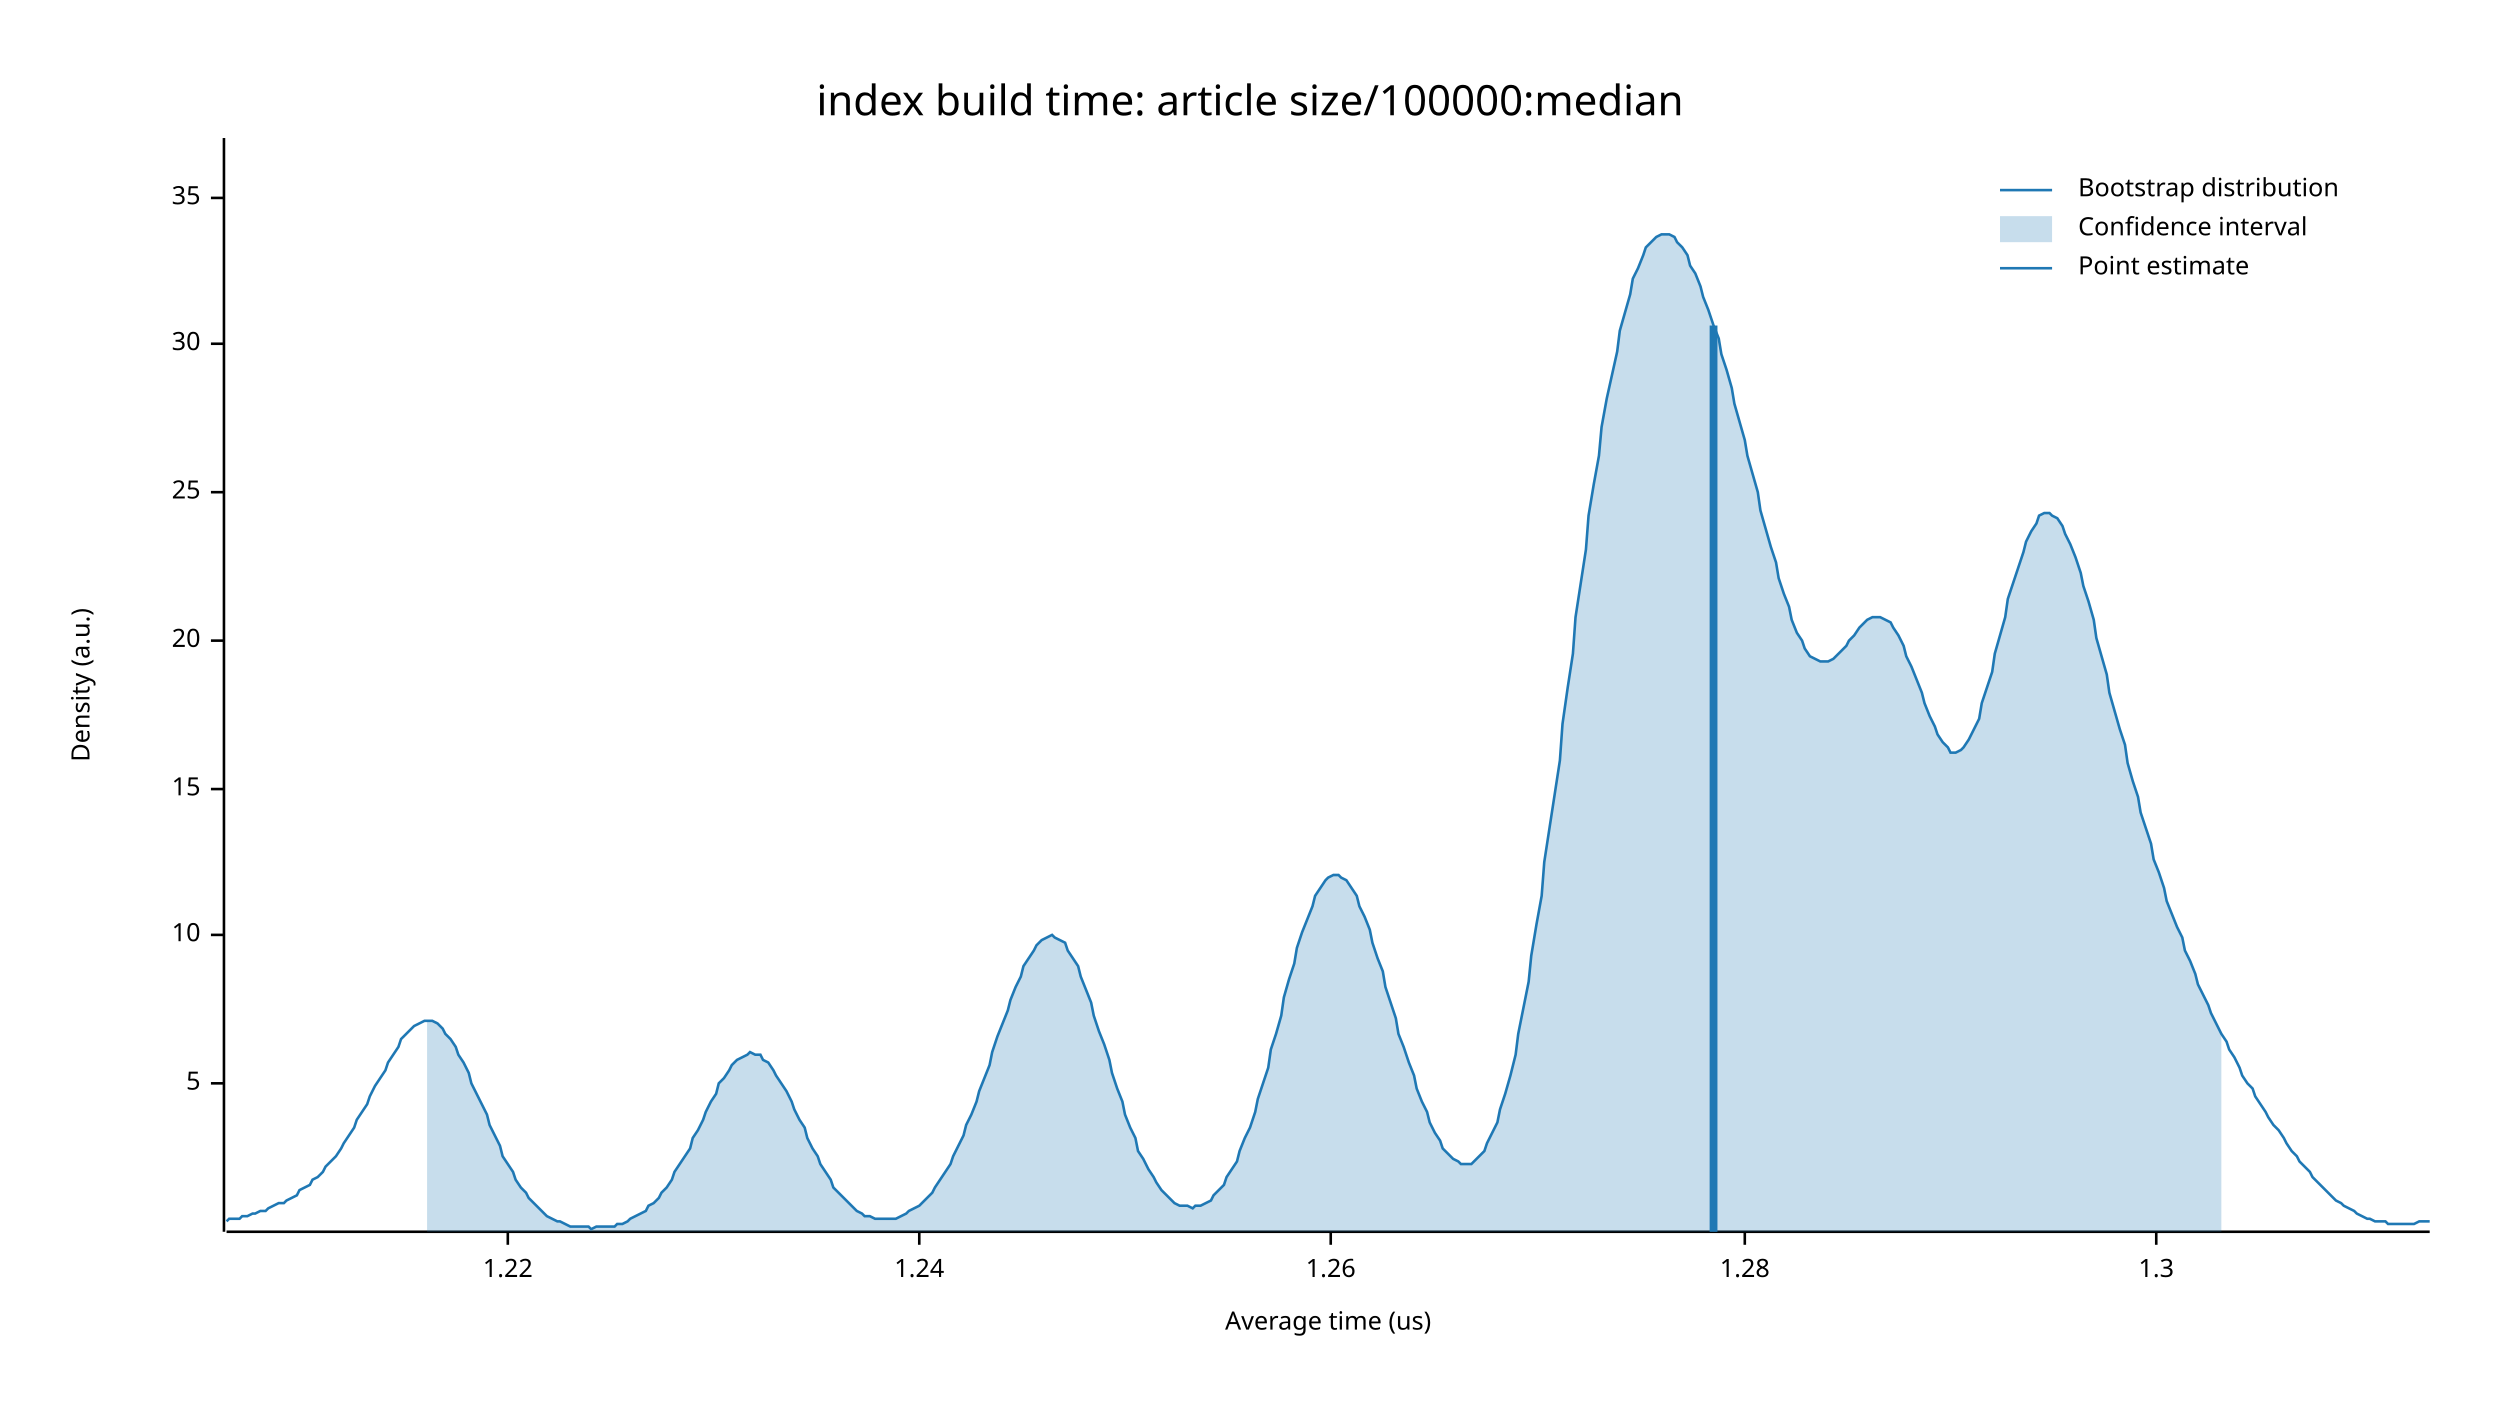
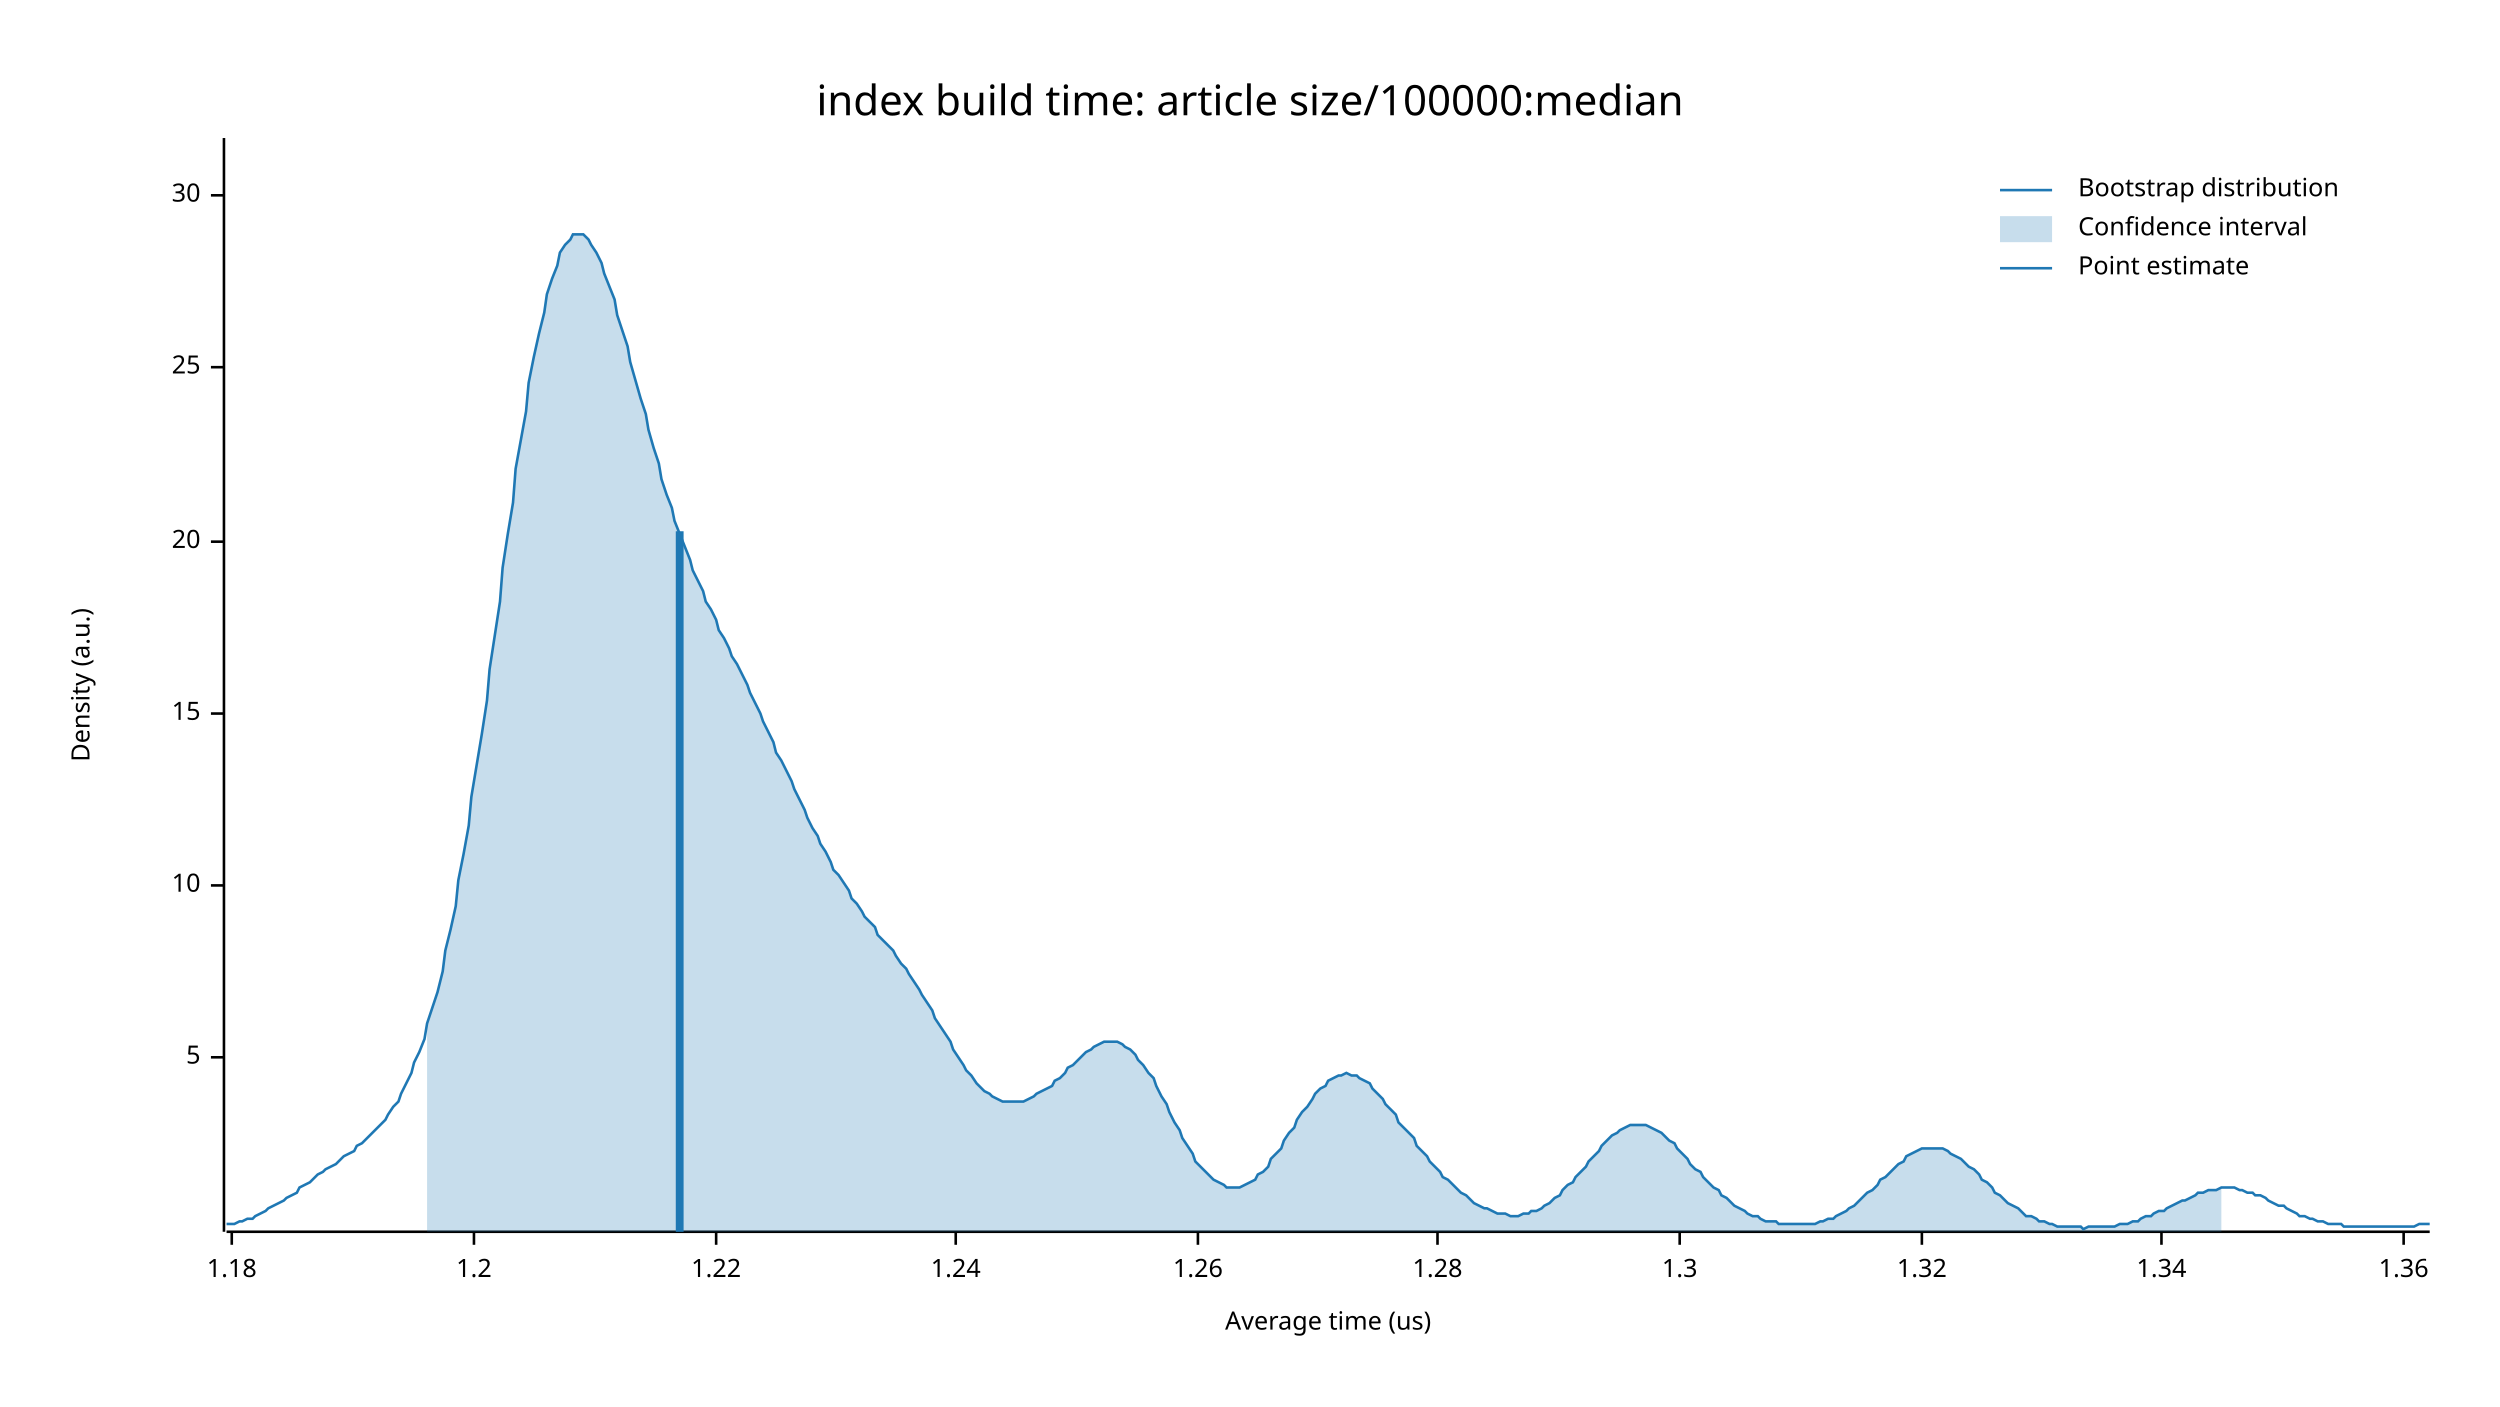
<svg xmlns="http://www.w3.org/2000/svg" width="960" height="540" viewBox="0 0 960 540">
  <text x="480" y="32" dy="0.76em" text-anchor="middle" font-family="sans-serif" font-size="16.129" opacity="1" fill="#000000">
index build time: article size/100000:median
</text>
  <text x="27" y="263" dy="0.76em" text-anchor="middle" font-family="sans-serif" font-size="9.677" opacity="1" fill="#000000" transform="rotate(270, 27, 263)">
Density (a.u.)
</text>
  <text x="510" y="513" dy="-0.5ex" text-anchor="middle" font-family="sans-serif" font-size="9.677" opacity="1" fill="#000000">
Average time (us)
</text>
  <polyline fill="none" opacity="1" stroke="#000000" stroke-width="1" points="86,53 86,473 " />
-   <text x="77" y="416" dy="0.5ex" text-anchor="end" font-family="sans-serif" font-size="9.677" opacity="1" fill="#000000">
+   <text x="77" y="406" dy="0.5ex" text-anchor="end" font-family="sans-serif" font-size="9.677" opacity="1" fill="#000000">
5
</text>
-   <polyline fill="none" opacity="1" stroke="#000000" stroke-width="1" points="81,416 86,416 " />
-   <text x="77" y="359" dy="0.5ex" text-anchor="end" font-family="sans-serif" font-size="9.677" opacity="1" fill="#000000">
+   <polyline fill="none" opacity="1" stroke="#000000" stroke-width="1" points="81,406 86,406 " />
+   <text x="77" y="340" dy="0.5ex" text-anchor="end" font-family="sans-serif" font-size="9.677" opacity="1" fill="#000000">
10
</text>
-   <polyline fill="none" opacity="1" stroke="#000000" stroke-width="1" points="81,359 86,359 " />
-   <text x="77" y="303" dy="0.5ex" text-anchor="end" font-family="sans-serif" font-size="9.677" opacity="1" fill="#000000">
+   <polyline fill="none" opacity="1" stroke="#000000" stroke-width="1" points="81,340 86,340 " />
+   <text x="77" y="274" dy="0.5ex" text-anchor="end" font-family="sans-serif" font-size="9.677" opacity="1" fill="#000000">
15
</text>
-   <polyline fill="none" opacity="1" stroke="#000000" stroke-width="1" points="81,303 86,303 " />
-   <text x="77" y="246" dy="0.5ex" text-anchor="end" font-family="sans-serif" font-size="9.677" opacity="1" fill="#000000">
+   <polyline fill="none" opacity="1" stroke="#000000" stroke-width="1" points="81,274 86,274 " />
+   <text x="77" y="208" dy="0.5ex" text-anchor="end" font-family="sans-serif" font-size="9.677" opacity="1" fill="#000000">
20
</text>
-   <polyline fill="none" opacity="1" stroke="#000000" stroke-width="1" points="81,246 86,246 " />
-   <text x="77" y="189" dy="0.5ex" text-anchor="end" font-family="sans-serif" font-size="9.677" opacity="1" fill="#000000">
+   <polyline fill="none" opacity="1" stroke="#000000" stroke-width="1" points="81,208 86,208 " />
+   <text x="77" y="141" dy="0.5ex" text-anchor="end" font-family="sans-serif" font-size="9.677" opacity="1" fill="#000000">
25
</text>
-   <polyline fill="none" opacity="1" stroke="#000000" stroke-width="1" points="81,189 86,189 " />
-   <text x="77" y="132" dy="0.5ex" text-anchor="end" font-family="sans-serif" font-size="9.677" opacity="1" fill="#000000">
+   <polyline fill="none" opacity="1" stroke="#000000" stroke-width="1" points="81,141 86,141 " />
+   <text x="77" y="75" dy="0.5ex" text-anchor="end" font-family="sans-serif" font-size="9.677" opacity="1" fill="#000000">
30
</text>
-   <polyline fill="none" opacity="1" stroke="#000000" stroke-width="1" points="81,132 86,132 " />
-   <text x="77" y="76" dy="0.5ex" text-anchor="end" font-family="sans-serif" font-size="9.677" opacity="1" fill="#000000">
- 35
+   <polyline fill="none" opacity="1" stroke="#000000" stroke-width="1" points="81,75 86,75 " />
+   <polyline fill="none" opacity="1" stroke="#000000" stroke-width="1" points="87,473 933,473 " />
+   <text x="89" y="483" dy="0.76em" text-anchor="middle" font-family="sans-serif" font-size="9.677" opacity="1" fill="#000000">
+ 1.18
</text>
-   <polyline fill="none" opacity="1" stroke="#000000" stroke-width="1" points="81,76 86,76 " />
-   <polyline fill="none" opacity="1" stroke="#000000" stroke-width="1" points="87,473 933,473 " />
-   <text x="195" y="483" dy="0.76em" text-anchor="middle" font-family="sans-serif" font-size="9.677" opacity="1" fill="#000000">
+   <polyline fill="none" opacity="1" stroke="#000000" stroke-width="1" points="89,473 89,478 " />
+   <text x="182" y="483" dy="0.76em" text-anchor="middle" font-family="sans-serif" font-size="9.677" opacity="1" fill="#000000">
+ 1.2
+ </text>
+   <polyline fill="none" opacity="1" stroke="#000000" stroke-width="1" points="182,473 182,478 " />
+   <text x="275" y="483" dy="0.76em" text-anchor="middle" font-family="sans-serif" font-size="9.677" opacity="1" fill="#000000">
1.22
</text>
-   <polyline fill="none" opacity="1" stroke="#000000" stroke-width="1" points="195,473 195,478 " />
-   <text x="353" y="483" dy="0.76em" text-anchor="middle" font-family="sans-serif" font-size="9.677" opacity="1" fill="#000000">
+   <polyline fill="none" opacity="1" stroke="#000000" stroke-width="1" points="275,473 275,478 " />
+   <text x="367" y="483" dy="0.76em" text-anchor="middle" font-family="sans-serif" font-size="9.677" opacity="1" fill="#000000">
1.24
</text>
-   <polyline fill="none" opacity="1" stroke="#000000" stroke-width="1" points="353,473 353,478 " />
-   <text x="511" y="483" dy="0.76em" text-anchor="middle" font-family="sans-serif" font-size="9.677" opacity="1" fill="#000000">
+   <polyline fill="none" opacity="1" stroke="#000000" stroke-width="1" points="367,473 367,478 " />
+   <text x="460" y="483" dy="0.76em" text-anchor="middle" font-family="sans-serif" font-size="9.677" opacity="1" fill="#000000">
1.26
</text>
-   <polyline fill="none" opacity="1" stroke="#000000" stroke-width="1" points="511,473 511,478 " />
-   <text x="670" y="483" dy="0.76em" text-anchor="middle" font-family="sans-serif" font-size="9.677" opacity="1" fill="#000000">
+   <polyline fill="none" opacity="1" stroke="#000000" stroke-width="1" points="460,473 460,478 " />
+   <text x="552" y="483" dy="0.76em" text-anchor="middle" font-family="sans-serif" font-size="9.677" opacity="1" fill="#000000">
1.28
</text>
-   <polyline fill="none" opacity="1" stroke="#000000" stroke-width="1" points="670,473 670,478 " />
-   <text x="828" y="483" dy="0.76em" text-anchor="middle" font-family="sans-serif" font-size="9.677" opacity="1" fill="#000000">
+   <polyline fill="none" opacity="1" stroke="#000000" stroke-width="1" points="552,473 552,478 " />
+   <text x="645" y="483" dy="0.76em" text-anchor="middle" font-family="sans-serif" font-size="9.677" opacity="1" fill="#000000">
1.3
</text>
-   <polyline fill="none" opacity="1" stroke="#000000" stroke-width="1" points="828,473 828,478 " />
-   <polyline fill="none" opacity="1" stroke="#1F78B4" stroke-width="1" points="87,469 88,468 90,468 92,468 93,467 95,467 97,466 98,466 100,465 102,465 103,464 105,463 107,462 109,462 110,461 112,460 114,459 115,457 117,456 119,455 120,453 122,452 124,450 125,448 127,446 129,444 131,441 132,439 134,436 136,433 137,430 139,427 141,424 142,421 144,417 146,414 148,411 149,408 151,405 153,402 154,399 156,397 158,395 159,394 161,393 163,392 164,392 166,392 168,393 170,395 171,397 173,399 175,402 176,405 178,408 180,412 181,416 183,420 185,424 187,428 188,432 190,436 192,440 193,444 195,447 197,450 198,453 200,456 202,458 203,460 205,462 207,464 209,466 210,467 212,468 214,469 215,469 217,470 219,471 220,471 222,471 224,471 226,471 227,472 229,471 231,471 232,471 234,471 236,471 237,470 239,470 241,469 242,468 244,467 246,466 248,465 249,463 251,462 253,460 254,458 256,456 258,453 259,450 261,447 263,444 265,441 266,437 268,434 270,430 271,427 273,423 275,420 276,416 278,414 280,411 281,409 283,407 285,406 287,405 288,404 290,405 292,405 293,407 295,408 297,411 298,413 300,416 302,419 304,423 305,426 307,430 309,433 310,437 312,441 314,444 315,447 317,450 319,453 320,456 322,458 324,460 326,462 327,463 329,465 331,466 332,467 334,467 336,468 337,468 339,468 341,468 343,468 344,468 346,467 348,466 349,465 351,464 353,463 354,462 356,460 358,458 359,456 361,453 363,450 365,447 366,444 368,440 370,436 371,432 373,428 375,423 376,419 378,414 380,409 381,404 383,398 385,393 387,388 388,384 390,379 392,375 393,371 395,368 397,365 398,363 400,361 402,360 404,359 405,360 407,361 409,362 410,365 412,368 414,371 415,375 417,380 419,385 420,390 422,396 424,401 426,407 427,412 429,418 431,423 432,428 434,433 436,437 437,442 439,445 441,449 443,452 444,454 446,457 448,459 449,460 451,462 453,463 454,463 456,463 458,464 459,463 461,463 463,462 465,461 466,459 468,457 470,455 471,452 473,449 475,446 476,442 478,437 480,433 482,427 483,422 485,416 487,410 488,403 490,397 492,390 493,383 495,376 497,370 498,364 500,358 502,353 504,348 505,344 507,341 509,338 510,337 512,336 514,336 515,337 517,338 519,341 521,344 522,348 524,352 526,357 527,362 529,368 531,373 532,379 534,385 536,391 537,397 539,402 541,408 543,413 544,418 546,423 548,427 549,431 551,435 553,438 554,441 556,443 558,445 560,446 561,447 563,447 565,447 566,446 568,444 570,442 571,439 573,435 575,431 576,426 578,420 580,413 582,405 583,397 585,387 587,377 588,367 590,355 592,344 593,331 595,318 597,305 599,292 600,278 602,264 604,251 605,237 607,224 609,211 610,198 612,186 614,175 615,164 617,153 619,144 621,135 622,127 624,120 626,113 627,107 629,103 631,98 632,95 634,93 636,91 638,90 639,90 641,90 643,91 644,93 646,95 648,98 649,102 651,105 653,110 654,114 656,119 658,125 660,130 661,136 663,142 665,149 666,155 668,162 670,169 671,175 673,182 675,189 676,196 678,203 680,210 682,216 683,222 685,228 687,233 688,238 690,243 692,246 693,249 695,252 697,253 699,254 700,254 702,254 704,253 705,252 707,250 709,248 710,246 712,244 714,241 715,240 717,238 719,237 721,237 722,237 724,238 726,239 727,241 729,244 731,248 732,252 734,256 736,261 738,266 739,270 741,275 743,279 744,282 746,285 748,287 749,289 751,289 753,288 754,287 756,284 758,280 760,276 761,270 763,264 765,258 766,251 768,244 770,237 771,230 773,224 775,218 777,212 778,208 780,204 782,201 783,198 785,197 787,197 788,198 790,199 792,202 793,205 795,209 797,214 799,220 800,225 802,231 804,238 805,245 807,252 809,259 810,266 812,273 814,280 816,286 817,293 819,300 821,306 822,312 824,318 826,324 827,330 829,335 831,341 832,346 834,351 836,356 838,360 839,365 841,369 843,374 844,378 846,382 848,386 849,389 851,393 853,397 855,400 856,403 858,406 860,410 861,413 863,416 865,418 866,421 868,424 870,427 871,429 873,432 875,434 877,437 878,439 880,442 882,444 883,446 885,448 887,450 888,452 890,454 892,456 894,458 895,459 897,461 899,462 900,463 902,464 904,465 905,466 907,467 909,468 910,468 912,469 914,469 916,469 917,470 919,470 921,470 922,470 924,470 926,470 927,470 929,469 931,469 933,469 " />
-   <polygon opacity="0.25" fill="#1F78B4" points="164,392 166,392 168,393 170,395 171,397 173,399 175,402 176,405 178,408 180,412 181,416 183,420 185,424 187,428 188,432 190,436 192,440 193,444 195,447 197,450 198,453 200,456 202,458 203,460 205,462 207,464 209,466 210,467 212,468 214,469 215,469 217,470 219,471 220,471 222,471 224,471 226,471 227,472 229,471 231,471 232,471 234,471 236,471 237,470 239,470 241,469 242,468 244,467 246,466 248,465 249,463 251,462 253,460 254,458 256,456 258,453 259,450 261,447 263,444 265,441 266,437 268,434 270,430 271,427 273,423 275,420 276,416 278,414 280,411 281,409 283,407 285,406 287,405 288,404 290,405 292,405 293,407 295,408 297,411 298,413 300,416 302,419 304,423 305,426 307,430 309,433 310,437 312,441 314,444 315,447 317,450 319,453 320,456 322,458 324,460 326,462 327,463 329,465 331,466 332,467 334,467 336,468 337,468 339,468 341,468 343,468 344,468 346,467 348,466 349,465 351,464 353,463 354,462 356,460 358,458 359,456 361,453 363,450 365,447 366,444 368,440 370,436 371,432 373,428 375,423 376,419 378,414 380,409 381,404 383,398 385,393 387,388 388,384 390,379 392,375 393,371 395,368 397,365 398,363 400,361 402,360 404,359 405,360 407,361 409,362 410,365 412,368 414,371 415,375 417,380 419,385 420,390 422,396 424,401 426,407 427,412 429,418 431,423 432,428 434,433 436,437 437,442 439,445 441,449 443,452 444,454 446,457 448,459 449,460 451,462 453,463 454,463 456,463 458,464 459,463 461,463 463,462 465,461 466,459 468,457 470,455 471,452 473,449 475,446 476,442 478,437 480,433 482,427 483,422 485,416 487,410 488,403 490,397 492,390 493,383 495,376 497,370 498,364 500,358 502,353 504,348 505,344 507,341 509,338 510,337 512,336 514,336 515,337 517,338 519,341 521,344 522,348 524,352 526,357 527,362 529,368 531,373 532,379 534,385 536,391 537,397 539,402 541,408 543,413 544,418 546,423 548,427 549,431 551,435 553,438 554,441 556,443 558,445 560,446 561,447 563,447 565,447 566,446 568,444 570,442 571,439 573,435 575,431 576,426 578,420 580,413 582,405 583,397 585,387 587,377 588,367 590,355 592,344 593,331 595,318 597,305 599,292 600,278 602,264 604,251 605,237 607,224 609,211 610,198 612,186 614,175 615,164 617,153 619,144 621,135 622,127 624,120 626,113 627,107 629,103 631,98 632,95 634,93 636,91 638,90 639,90 641,90 643,91 644,93 646,95 648,98 649,102 651,105 653,110 654,114 656,119 658,125 660,130 661,136 663,142 665,149 666,155 668,162 670,169 671,175 673,182 675,189 676,196 678,203 680,210 682,216 683,222 685,228 687,233 688,238 690,243 692,246 693,249 695,252 697,253 699,254 700,254 702,254 704,253 705,252 707,250 709,248 710,246 712,244 714,241 715,240 717,238 719,237 721,237 722,237 724,238 726,239 727,241 729,244 731,248 732,252 734,256 736,261 738,266 739,270 741,275 743,279 744,282 746,285 748,287 749,289 751,289 753,288 754,287 756,284 758,280 760,276 761,270 763,264 765,258 766,251 768,244 770,237 771,230 773,224 775,218 777,212 778,208 780,204 782,201 783,198 785,197 787,197 788,198 790,199 792,202 793,205 795,209 797,214 799,220 800,225 802,231 804,238 805,245 807,252 809,259 810,266 812,273 814,280 816,286 817,293 819,300 821,306 822,312 824,318 826,324 827,330 829,335 831,341 832,346 834,351 836,356 838,360 839,365 841,369 843,374 844,378 846,382 848,386 849,389 851,393 853,397 853,473 164,473 " />
-   <polyline fill="none" opacity="1" stroke="#1F78B4" stroke-width="3" points="658,473 658,125 " />
+   <polyline fill="none" opacity="1" stroke="#000000" stroke-width="1" points="645,473 645,478 " />
+   <text x="738" y="483" dy="0.76em" text-anchor="middle" font-family="sans-serif" font-size="9.677" opacity="1" fill="#000000">
+ 1.32
+ </text>
+   <polyline fill="none" opacity="1" stroke="#000000" stroke-width="1" points="738,473 738,478 " />
+   <text x="830" y="483" dy="0.76em" text-anchor="middle" font-family="sans-serif" font-size="9.677" opacity="1" fill="#000000">
+ 1.34
+ </text>
+   <polyline fill="none" opacity="1" stroke="#000000" stroke-width="1" points="830,473 830,478 " />
+   <text x="923" y="483" dy="0.76em" text-anchor="middle" font-family="sans-serif" font-size="9.677" opacity="1" fill="#000000">
+ 1.36
+ </text>
+   <polyline fill="none" opacity="1" stroke="#000000" stroke-width="1" points="923,473 923,478 " />
+   <polyline fill="none" opacity="1" stroke="#1F78B4" stroke-width="1" points="87,470 88,470 90,470 92,469 93,469 95,468 97,468 98,467 100,466 102,465 103,464 105,463 107,462 109,461 110,460 112,459 114,458 115,456 117,455 119,454 120,453 122,451 124,450 125,449 127,448 129,447 131,445 132,444 134,443 136,442 137,440 139,439 141,437 142,436 144,434 146,432 148,430 149,428 151,425 153,423 154,420 156,416 158,412 159,408 161,404 163,399 164,393 166,387 168,381 170,373 171,365 173,357 175,348 176,338 178,328 180,317 181,306 183,294 185,282 187,269 188,257 190,244 192,231 193,218 195,205 197,193 198,180 200,169 202,158 203,147 205,137 207,128 209,120 210,113 212,107 214,102 215,97 217,94 219,92 220,90 222,90 224,90 226,92 227,94 229,97 231,101 232,105 234,110 236,115 237,121 239,127 241,133 242,139 244,146 246,153 248,159 249,165 251,172 253,178 254,184 256,190 258,195 259,200 261,205 263,210 265,215 266,219 268,223 270,227 271,231 273,234 275,238 276,242 278,245 280,249 281,252 283,255 285,259 287,263 288,266 290,270 292,274 293,277 295,281 297,285 298,289 300,292 302,296 304,300 305,303 307,307 309,311 310,314 312,318 314,321 315,324 317,327 319,331 320,334 322,336 324,339 326,342 327,345 329,347 331,350 332,352 334,354 336,356 337,359 339,361 341,363 343,365 344,367 346,370 348,372 349,374 351,377 353,380 354,382 356,385 358,388 359,391 361,394 363,397 365,400 366,403 368,406 370,409 371,411 373,413 375,416 376,417 378,419 380,420 381,421 383,422 385,423 387,423 388,423 390,423 392,423 393,423 395,422 397,421 398,420 400,419 402,418 404,417 405,415 407,414 409,412 410,410 412,409 414,407 415,406 417,404 419,403 420,402 422,401 424,400 426,400 427,400 429,400 431,401 432,402 434,403 436,405 437,407 439,409 441,412 443,414 444,417 446,421 448,424 449,427 451,431 453,434 454,437 456,440 458,443 459,446 461,448 463,450 465,452 466,453 468,454 470,455 471,456 473,456 475,456 476,456 478,455 480,454 482,453 483,451 485,450 487,448 488,445 490,443 492,441 493,438 495,435 497,433 498,430 500,427 502,425 504,422 505,420 507,418 509,417 510,415 512,414 514,413 515,413 517,412 519,413 521,413 522,414 524,415 526,416 527,418 529,420 531,422 532,424 534,426 536,428 537,431 539,433 541,435 543,437 544,440 546,442 548,444 549,446 551,448 553,450 554,452 556,453 558,455 560,457 561,458 563,459 565,461 566,462 568,463 570,464 571,464 573,465 575,466 576,466 578,466 580,467 582,467 583,467 585,466 587,466 588,465 590,465 592,464 593,463 595,462 597,460 599,459 600,457 602,455 604,454 605,452 607,450 609,448 610,446 612,444 614,442 615,440 617,438 619,436 621,435 622,434 624,433 626,432 627,432 629,432 631,432 632,432 634,433 636,434 638,435 639,436 641,438 643,439 644,441 646,443 648,445 649,447 651,449 653,450 654,452 656,454 658,456 660,457 661,459 663,460 665,462 666,463 668,464 670,465 671,466 673,467 675,467 676,468 678,469 680,469 682,469 683,470 685,470 687,470 688,470 690,470 692,470 693,470 695,470 697,470 699,469 700,469 702,468 704,468 705,467 707,466 709,465 710,464 712,463 714,461 715,460 717,458 719,457 721,455 722,453 724,452 726,450 727,449 729,447 731,446 732,444 734,443 736,442 738,441 739,441 741,441 743,441 744,441 746,441 748,442 749,443 751,444 753,445 754,446 756,448 758,449 760,451 761,453 763,454 765,456 766,458 768,459 770,461 771,462 773,463 775,464 777,466 778,467 780,467 782,468 783,469 785,469 787,470 788,470 790,471 792,471 793,471 795,471 797,471 799,471 800,472 802,471 804,471 805,471 807,471 809,471 810,471 812,471 814,470 816,470 817,470 819,469 821,469 822,468 824,467 826,467 827,466 829,465 831,465 832,464 834,463 836,462 838,461 839,461 841,460 843,459 844,458 846,458 848,457 849,457 851,457 853,456 855,456 856,456 858,456 860,457 861,457 863,458 865,458 866,459 868,459 870,460 871,461 873,462 875,463 877,463 878,464 880,465 882,466 883,467 885,467 887,468 888,468 890,469 892,469 894,470 895,470 897,470 899,470 900,471 902,471 904,471 905,471 907,471 909,471 910,471 912,471 914,471 916,471 917,471 919,471 921,471 922,471 924,471 926,471 927,471 929,470 931,470 933,470 " />
+   <polygon opacity="0.25" fill="#1F78B4" points="164,393 166,387 168,381 170,373 171,365 173,357 175,348 176,338 178,328 180,317 181,306 183,294 185,282 187,269 188,257 190,244 192,231 193,218 195,205 197,193 198,180 200,169 202,158 203,147 205,137 207,128 209,120 210,113 212,107 214,102 215,97 217,94 219,92 220,90 222,90 224,90 226,92 227,94 229,97 231,101 232,105 234,110 236,115 237,121 239,127 241,133 242,139 244,146 246,153 248,159 249,165 251,172 253,178 254,184 256,190 258,195 259,200 261,205 263,210 265,215 266,219 268,223 270,227 271,231 273,234 275,238 276,242 278,245 280,249 281,252 283,255 285,259 287,263 288,266 290,270 292,274 293,277 295,281 297,285 298,289 300,292 302,296 304,300 305,303 307,307 309,311 310,314 312,318 314,321 315,324 317,327 319,331 320,334 322,336 324,339 326,342 327,345 329,347 331,350 332,352 334,354 336,356 337,359 339,361 341,363 343,365 344,367 346,370 348,372 349,374 351,377 353,380 354,382 356,385 358,388 359,391 361,394 363,397 365,400 366,403 368,406 370,409 371,411 373,413 375,416 376,417 378,419 380,420 381,421 383,422 385,423 387,423 388,423 390,423 392,423 393,423 395,422 397,421 398,420 400,419 402,418 404,417 405,415 407,414 409,412 410,410 412,409 414,407 415,406 417,404 419,403 420,402 422,401 424,400 426,400 427,400 429,400 431,401 432,402 434,403 436,405 437,407 439,409 441,412 443,414 444,417 446,421 448,424 449,427 451,431 453,434 454,437 456,440 458,443 459,446 461,448 463,450 465,452 466,453 468,454 470,455 471,456 473,456 475,456 476,456 478,455 480,454 482,453 483,451 485,450 487,448 488,445 490,443 492,441 493,438 495,435 497,433 498,430 500,427 502,425 504,422 505,420 507,418 509,417 510,415 512,414 514,413 515,413 517,412 519,413 521,413 522,414 524,415 526,416 527,418 529,420 531,422 532,424 534,426 536,428 537,431 539,433 541,435 543,437 544,440 546,442 548,444 549,446 551,448 553,450 554,452 556,453 558,455 560,457 561,458 563,459 565,461 566,462 568,463 570,464 571,464 573,465 575,466 576,466 578,466 580,467 582,467 583,467 585,466 587,466 588,465 590,465 592,464 593,463 595,462 597,460 599,459 600,457 602,455 604,454 605,452 607,450 609,448 610,446 612,444 614,442 615,440 617,438 619,436 621,435 622,434 624,433 626,432 627,432 629,432 631,432 632,432 634,433 636,434 638,435 639,436 641,438 643,439 644,441 646,443 648,445 649,447 651,449 653,450 654,452 656,454 658,456 660,457 661,459 663,460 665,462 666,463 668,464 670,465 671,466 673,467 675,467 676,468 678,469 680,469 682,469 683,470 685,470 687,470 688,470 690,470 692,470 693,470 695,470 697,470 699,469 700,469 702,468 704,468 705,467 707,466 709,465 710,464 712,463 714,461 715,460 717,458 719,457 721,455 722,453 724,452 726,450 727,449 729,447 731,446 732,444 734,443 736,442 738,441 739,441 741,441 743,441 744,441 746,441 748,442 749,443 751,444 753,445 754,446 756,448 758,449 760,451 761,453 763,454 765,456 766,458 768,459 770,461 771,462 773,463 775,464 777,466 778,467 780,467 782,468 783,469 785,469 787,470 788,470 790,471 792,471 793,471 795,471 797,471 799,471 800,472 802,471 804,471 805,471 807,471 809,471 810,471 812,471 814,470 816,470 817,470 819,469 821,469 822,468 824,467 826,467 827,466 829,465 831,465 832,464 834,463 836,462 838,461 839,461 841,460 843,459 844,458 846,458 848,457 849,457 851,457 853,456 853,473 164,473 " />
+   <polyline fill="none" opacity="1" stroke="#1F78B4" stroke-width="3" points="261,473 261,204 " />
  <text x="798" y="68" dy="0.76em" text-anchor="start" font-family="sans-serif" font-size="9.677" opacity="1" fill="#000000">
Bootstrap distribution
</text>
  <text x="798" y="83" dy="0.76em" text-anchor="start" font-family="sans-serif" font-size="9.677" opacity="1" fill="#000000">
Confidence interval
</text>
  <text x="798" y="98" dy="0.76em" text-anchor="start" font-family="sans-serif" font-size="9.677" opacity="1" fill="#000000">
Point estimate
</text>
  <polyline fill="none" opacity="1" stroke="#1F78B4" stroke-width="1" points="768,73 788,73 " />
  <rect x="768" y="83" width="20" height="10" opacity="0.25" fill="#1F78B4" stroke="none" />
  <polyline fill="none" opacity="1" stroke="#1F78B4" stroke-width="1" points="768,103 788,103 " />
</svg>
